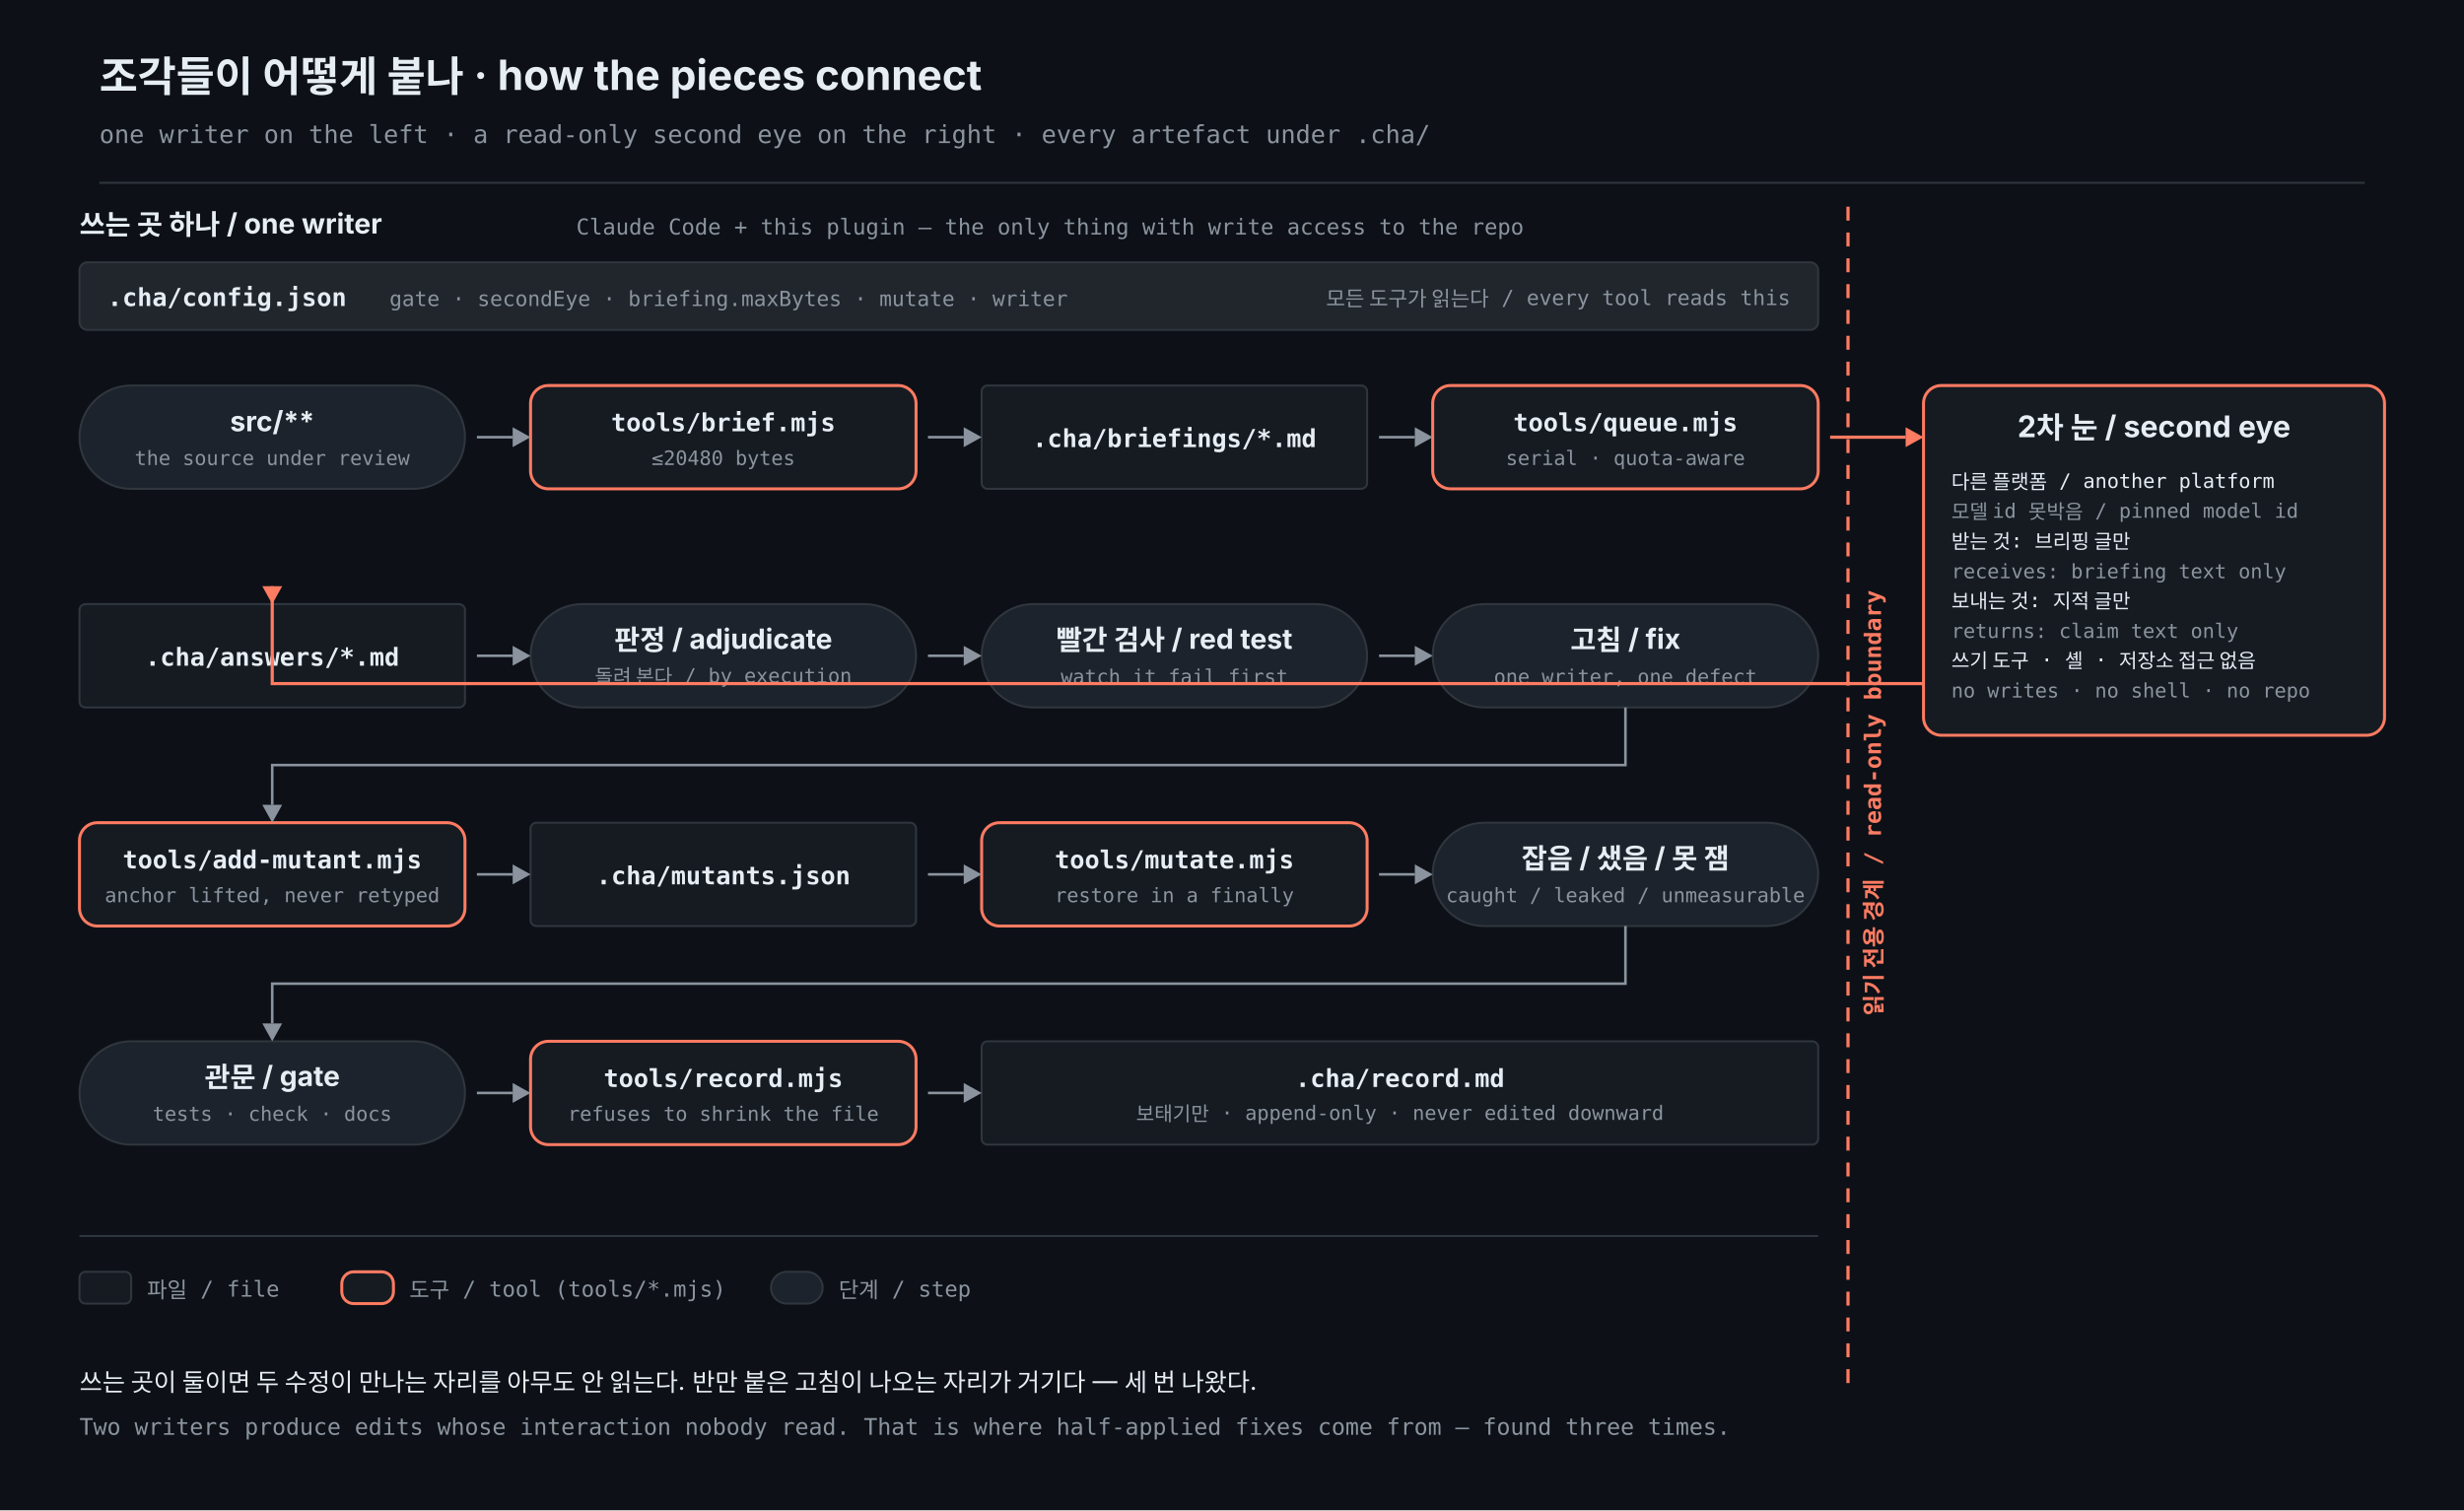
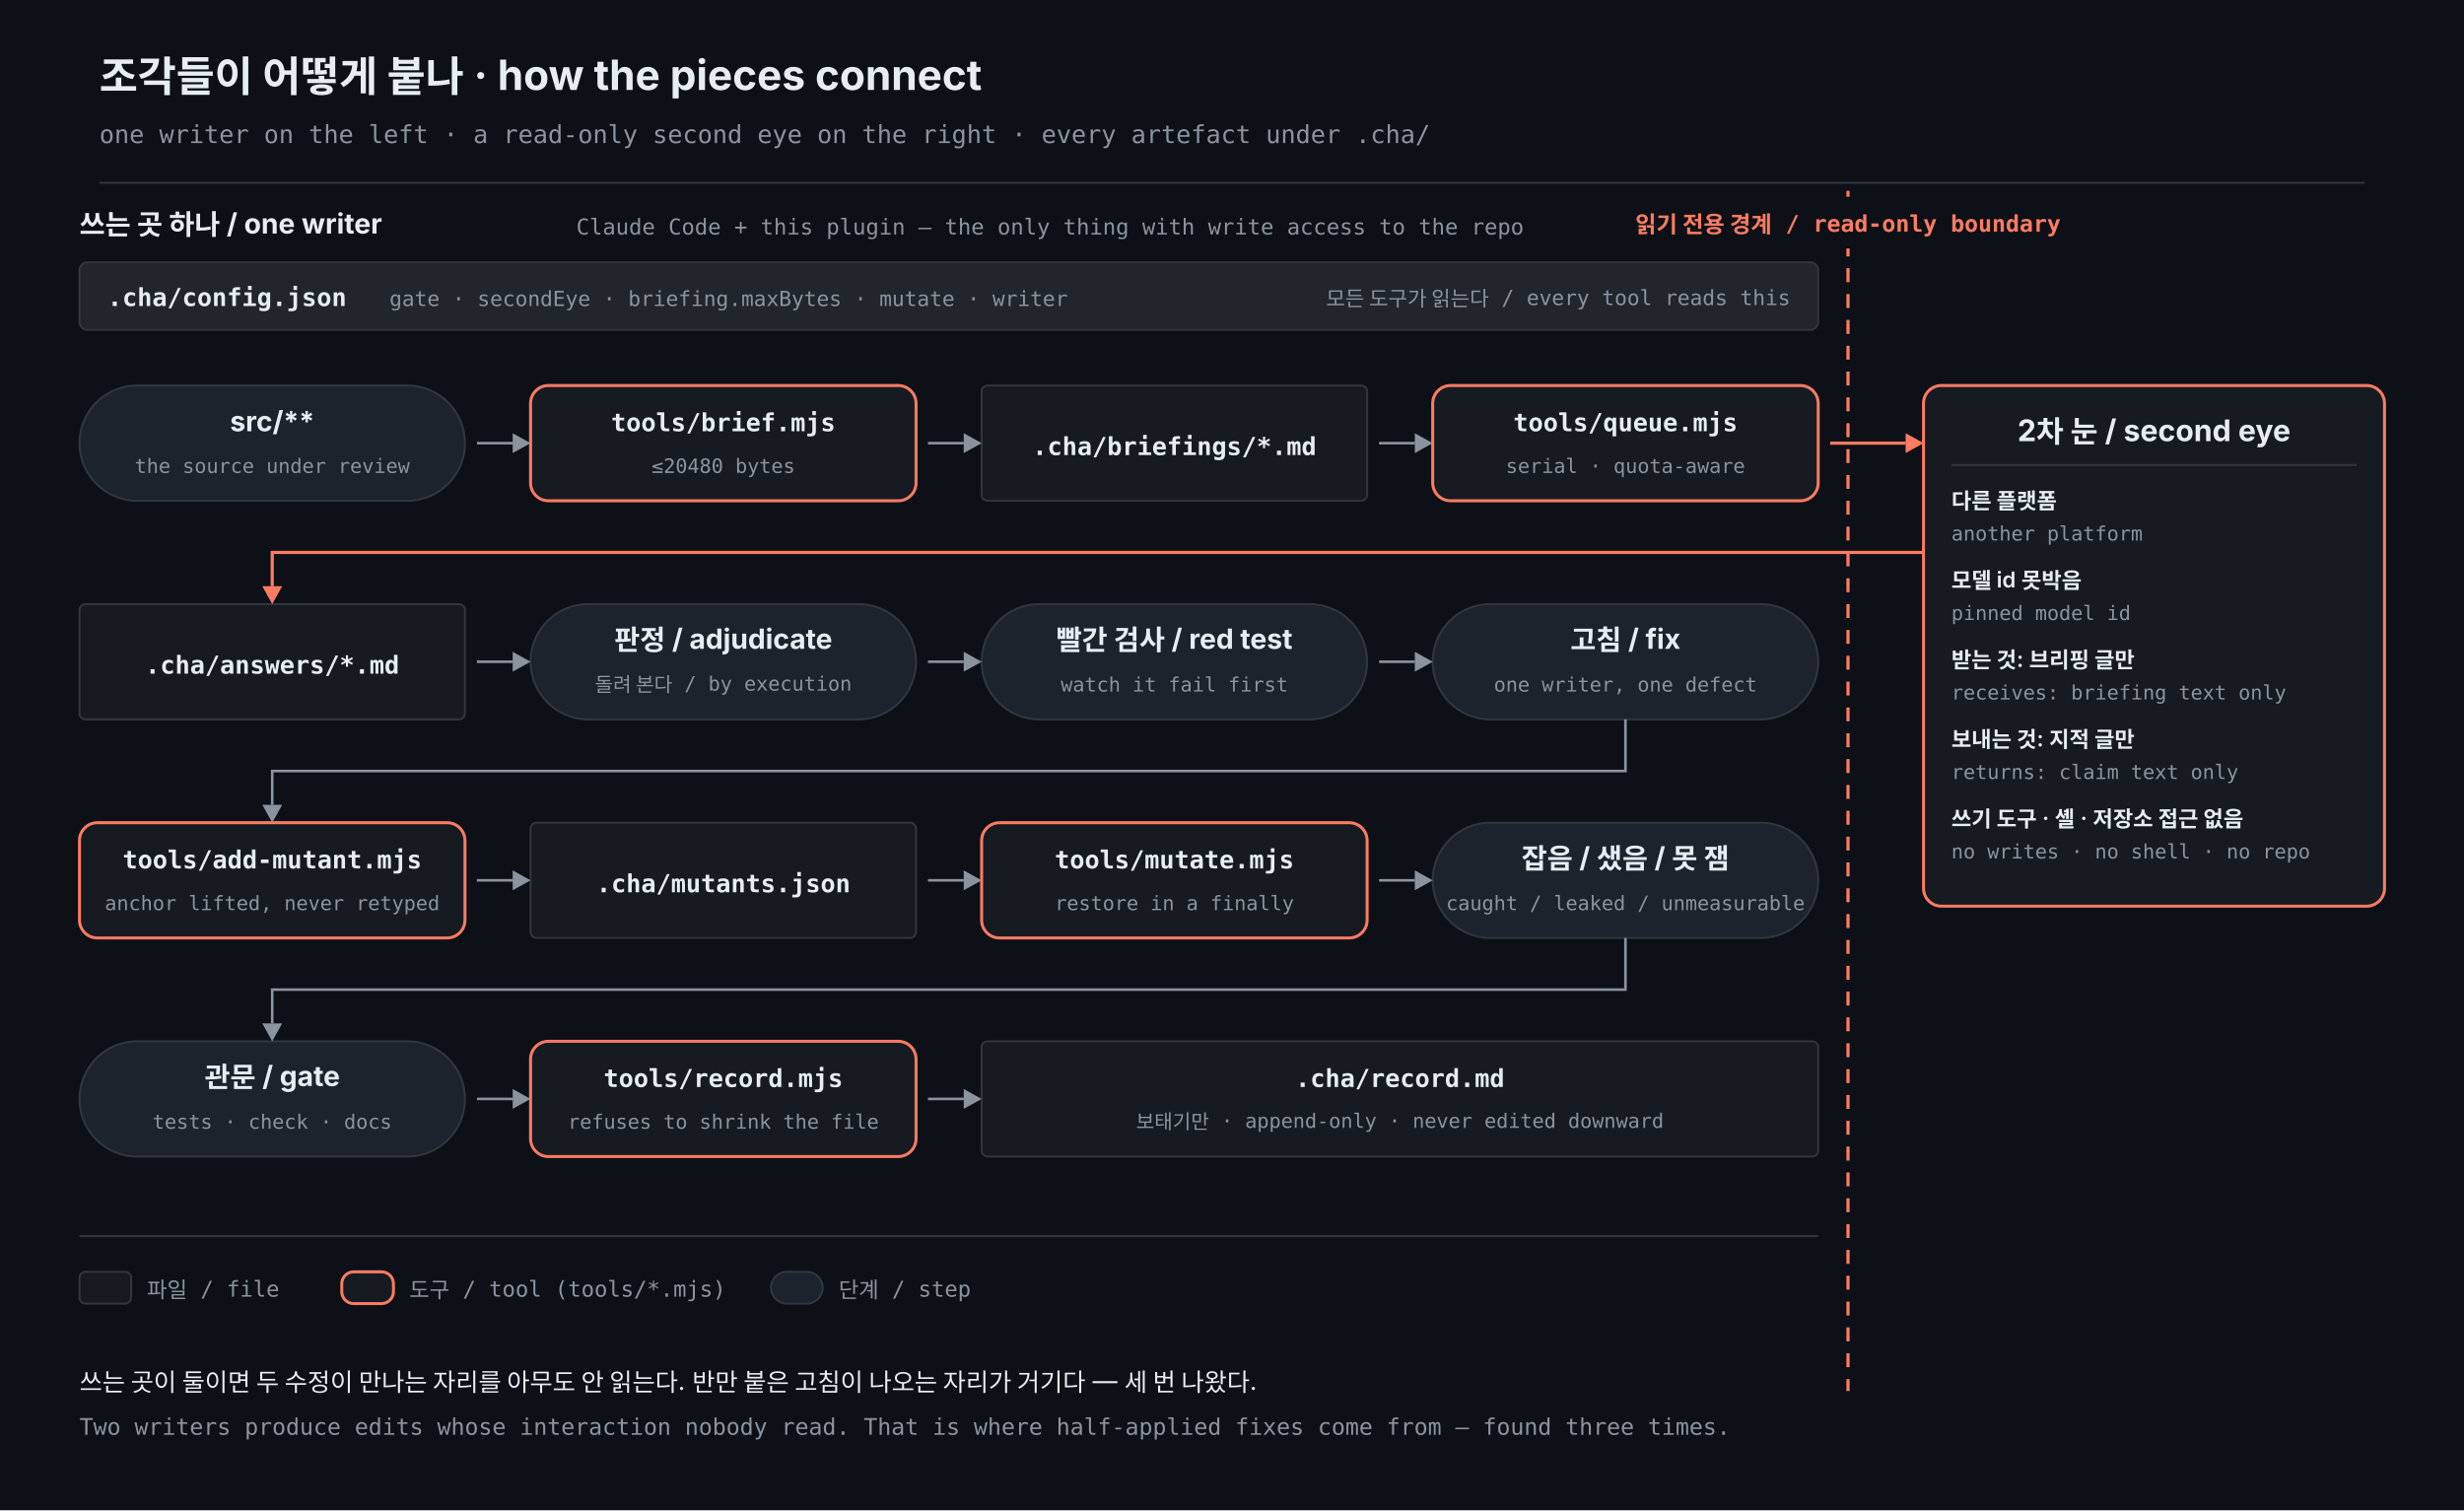
<svg xmlns="http://www.w3.org/2000/svg" viewBox="0 0 1240 760" width="1240" height="760" role="img" aria-labelledby="t d">
  <rect x="0" y="0" width="1240" height="760" fill="#0d1117" />
  <text x="50" y="46" font-family="-apple-system, BlinkMacSystemFont, 'Segoe UI', 'Malgun Gothic', 'Apple SD Gothic Neo', sans-serif" font-size="21" font-weight="700" fill="#e6edf3">조각들이 어떻게 붙나 · how the pieces connect</text>
  <text x="50" y="72" font-family="ui-monospace, SFMono-Regular, Menlo, Consolas, monospace" font-size="12.5" fill="#8b949e">one writer on the left · a read-only second eye on the right · every artefact under .cha/</text>
  <line x1="50" y1="92" x2="1190" y2="92" stroke="#30363d" stroke-width="1" />
  <text x="40" y="118" font-family="-apple-system, BlinkMacSystemFont, 'Segoe UI', 'Malgun Gothic', 'Apple SD Gothic Neo', sans-serif" font-size="14" font-weight="700" fill="#e6edf3">쓰는 곳 하나 / one writer</text>
  <text x="290" y="118" font-family="ui-monospace, SFMono-Regular, Menlo, Consolas, monospace" font-size="11" fill="#8b949e">Claude Code + this plugin — the only thing with write access to the repo</text>
-   <line x1="930" y1="104" x2="930" y2="700" stroke="#ff7b62" stroke-width="1.6" stroke-dasharray="7 6" />
-   <text transform="rotate(-90 947 404)" x="947" y="404" font-family="ui-monospace, SFMono-Regular, Menlo, Consolas, monospace" font-size="11.5" font-weight="700" fill="#ff7b62" text-anchor="middle">읽기 전용 경계 / read-only boundary</text>
+   <line x1="930" y1="96" x2="930" y2="700" stroke="#ff7b62" stroke-width="1.6" stroke-dasharray="7 6" />
+   <rect x="805" y="99" width="250" height="26" rx="4" fill="#0d1117" />
+   <text x="930" y="117" font-family="ui-monospace, SFMono-Regular, Menlo, Consolas, monospace" font-size="11.5" font-weight="700" fill="#ff7b62" text-anchor="middle">읽기 전용 경계 / read-only boundary</text>
  <rect x="40" y="132" width="875" height="34" rx="4" fill="#21262d" stroke="#30363d" stroke-width="1" />
  <text x="54" y="154" font-family="ui-monospace, SFMono-Regular, Menlo, Consolas, monospace" font-size="12.5" font-weight="700" fill="#e6edf3">.cha/config.json</text>
  <text x="196" y="154" font-family="ui-monospace, SFMono-Regular, Menlo, Consolas, monospace" font-size="10.5" fill="#8b949e">gate · secondEye · briefing.maxBytes · mutate · writer</text>
  <text x="901" y="154" font-family="ui-monospace, SFMono-Regular, Menlo, Consolas, monospace" font-size="10.5" fill="#8b949e" text-anchor="end">모든 도구가 읽는다 / every tool reads this</text>
-   <rect x="40" y="194" width="194" height="52" rx="26" fill="#1c232c" stroke="#30363d" stroke-width="1" />
+   <rect x="40" y="194" width="194" height="58" rx="29" fill="#1c232c" stroke="#30363d" stroke-width="1" />
  <text x="137" y="217" font-family="-apple-system, BlinkMacSystemFont, 'Segoe UI', 'Malgun Gothic', 'Apple SD Gothic Neo', sans-serif" font-size="14" font-weight="700" fill="#e6edf3" text-anchor="middle">src/**</text>
-   <text x="137" y="234" font-family="ui-monospace, SFMono-Regular, Menlo, Consolas, monospace" font-size="10" fill="#8b949e" text-anchor="middle">the source under review</text>
-   <rect x="267" y="194" width="194" height="52" rx="9" fill="#161b22" stroke="#ff7b62" stroke-width="1.5" />
+   <text x="137" y="238" font-family="ui-monospace, SFMono-Regular, Menlo, Consolas, monospace" font-size="10" fill="#8b949e" text-anchor="middle">the source under review</text>
+   <rect x="267" y="194" width="194" height="58" rx="9" fill="#161b22" stroke="#ff7b62" stroke-width="1.5" />
  <text x="364" y="217" font-family="ui-monospace, SFMono-Regular, Menlo, Consolas, monospace" font-size="12.5" font-weight="600" fill="#e6edf3" text-anchor="middle">tools/brief.mjs</text>
-   <text x="364" y="234" font-family="ui-monospace, SFMono-Regular, Menlo, Consolas, monospace" font-size="10" fill="#8b949e" text-anchor="middle">≤20480 bytes</text>
-   <rect x="494" y="194" width="194" height="52" rx="3" fill="#161b22" stroke="#30363d" stroke-width="1" />
-   <text x="591" y="225" font-family="ui-monospace, SFMono-Regular, Menlo, Consolas, monospace" font-size="12.5" font-weight="600" fill="#e6edf3" text-anchor="middle">.cha/briefings/*.md</text>
-   <rect x="721" y="194" width="194" height="52" rx="9" fill="#161b22" stroke="#ff7b62" stroke-width="1.5" />
+   <text x="364" y="238" font-family="ui-monospace, SFMono-Regular, Menlo, Consolas, monospace" font-size="10" fill="#8b949e" text-anchor="middle">≤20480 bytes</text>
+   <rect x="494" y="194" width="194" height="58" rx="3" fill="#161b22" stroke="#30363d" stroke-width="1" />
+   <text x="591" y="229" font-family="ui-monospace, SFMono-Regular, Menlo, Consolas, monospace" font-size="12.5" font-weight="600" fill="#e6edf3" text-anchor="middle">.cha/briefings/*.md</text>
+   <rect x="721" y="194" width="194" height="58" rx="9" fill="#161b22" stroke="#ff7b62" stroke-width="1.5" />
  <text x="818" y="217" font-family="ui-monospace, SFMono-Regular, Menlo, Consolas, monospace" font-size="12.5" font-weight="600" fill="#e6edf3" text-anchor="middle">tools/queue.mjs</text>
-   <text x="818" y="234" font-family="ui-monospace, SFMono-Regular, Menlo, Consolas, monospace" font-size="10" fill="#8b949e" text-anchor="middle">serial · quota-aware</text>
-   <rect x="40" y="304" width="194" height="52" rx="3" fill="#161b22" stroke="#30363d" stroke-width="1" />
-   <text x="137" y="335" font-family="ui-monospace, SFMono-Regular, Menlo, Consolas, monospace" font-size="12.5" font-weight="600" fill="#e6edf3" text-anchor="middle">.cha/answers/*.md</text>
-   <rect x="267" y="304" width="194" height="52" rx="26" fill="#1c232c" stroke="#30363d" stroke-width="1" />
+   <text x="818" y="238" font-family="ui-monospace, SFMono-Regular, Menlo, Consolas, monospace" font-size="10" fill="#8b949e" text-anchor="middle">serial · quota-aware</text>
+   <rect x="40" y="304" width="194" height="58" rx="3" fill="#161b22" stroke="#30363d" stroke-width="1" />
+   <text x="137" y="339" font-family="ui-monospace, SFMono-Regular, Menlo, Consolas, monospace" font-size="12.5" font-weight="600" fill="#e6edf3" text-anchor="middle">.cha/answers/*.md</text>
+   <rect x="267" y="304" width="194" height="58" rx="29" fill="#1c232c" stroke="#30363d" stroke-width="1" />
  <text x="364" y="327" font-family="-apple-system, BlinkMacSystemFont, 'Segoe UI', 'Malgun Gothic', 'Apple SD Gothic Neo', sans-serif" font-size="14" font-weight="700" fill="#e6edf3" text-anchor="middle">판정 / adjudicate</text>
-   <text x="364" y="344" font-family="ui-monospace, SFMono-Regular, Menlo, Consolas, monospace" font-size="10" fill="#8b949e" text-anchor="middle">돌려 본다 / by execution</text>
-   <rect x="494" y="304" width="194" height="52" rx="26" fill="#1c232c" stroke="#30363d" stroke-width="1" />
+   <text x="364" y="348" font-family="ui-monospace, SFMono-Regular, Menlo, Consolas, monospace" font-size="10" fill="#8b949e" text-anchor="middle">돌려 본다 / by execution</text>
+   <rect x="494" y="304" width="194" height="58" rx="29" fill="#1c232c" stroke="#30363d" stroke-width="1" />
  <text x="591" y="327" font-family="-apple-system, BlinkMacSystemFont, 'Segoe UI', 'Malgun Gothic', 'Apple SD Gothic Neo', sans-serif" font-size="14" font-weight="700" fill="#e6edf3" text-anchor="middle">빨간 검사 / red test</text>
-   <text x="591" y="344" font-family="ui-monospace, SFMono-Regular, Menlo, Consolas, monospace" font-size="10" fill="#8b949e" text-anchor="middle">watch it fail first</text>
-   <rect x="721" y="304" width="194" height="52" rx="26" fill="#1c232c" stroke="#30363d" stroke-width="1" />
+   <text x="591" y="348" font-family="ui-monospace, SFMono-Regular, Menlo, Consolas, monospace" font-size="10" fill="#8b949e" text-anchor="middle">watch it fail first</text>
+   <rect x="721" y="304" width="194" height="58" rx="29" fill="#1c232c" stroke="#30363d" stroke-width="1" />
  <text x="818" y="327" font-family="-apple-system, BlinkMacSystemFont, 'Segoe UI', 'Malgun Gothic', 'Apple SD Gothic Neo', sans-serif" font-size="14" font-weight="700" fill="#e6edf3" text-anchor="middle">고침 / fix</text>
-   <text x="818" y="344" font-family="ui-monospace, SFMono-Regular, Menlo, Consolas, monospace" font-size="10" fill="#8b949e" text-anchor="middle">one writer, one defect</text>
-   <rect x="40" y="414" width="194" height="52" rx="9" fill="#161b22" stroke="#ff7b62" stroke-width="1.5" />
+   <text x="818" y="348" font-family="ui-monospace, SFMono-Regular, Menlo, Consolas, monospace" font-size="10" fill="#8b949e" text-anchor="middle">one writer, one defect</text>
+   <rect x="40" y="414" width="194" height="58" rx="9" fill="#161b22" stroke="#ff7b62" stroke-width="1.5" />
  <text x="137" y="437" font-family="ui-monospace, SFMono-Regular, Menlo, Consolas, monospace" font-size="12.5" font-weight="600" fill="#e6edf3" text-anchor="middle">tools/add-mutant.mjs</text>
-   <text x="137" y="454" font-family="ui-monospace, SFMono-Regular, Menlo, Consolas, monospace" font-size="10" fill="#8b949e" text-anchor="middle">anchor lifted, never retyped</text>
-   <rect x="267" y="414" width="194" height="52" rx="3" fill="#161b22" stroke="#30363d" stroke-width="1" />
-   <text x="364" y="445" font-family="ui-monospace, SFMono-Regular, Menlo, Consolas, monospace" font-size="12.5" font-weight="600" fill="#e6edf3" text-anchor="middle">.cha/mutants.json</text>
-   <rect x="494" y="414" width="194" height="52" rx="9" fill="#161b22" stroke="#ff7b62" stroke-width="1.5" />
+   <text x="137" y="458" font-family="ui-monospace, SFMono-Regular, Menlo, Consolas, monospace" font-size="10" fill="#8b949e" text-anchor="middle">anchor lifted, never retyped</text>
+   <rect x="267" y="414" width="194" height="58" rx="3" fill="#161b22" stroke="#30363d" stroke-width="1" />
+   <text x="364" y="449" font-family="ui-monospace, SFMono-Regular, Menlo, Consolas, monospace" font-size="12.5" font-weight="600" fill="#e6edf3" text-anchor="middle">.cha/mutants.json</text>
+   <rect x="494" y="414" width="194" height="58" rx="9" fill="#161b22" stroke="#ff7b62" stroke-width="1.5" />
  <text x="591" y="437" font-family="ui-monospace, SFMono-Regular, Menlo, Consolas, monospace" font-size="12.5" font-weight="600" fill="#e6edf3" text-anchor="middle">tools/mutate.mjs</text>
-   <text x="591" y="454" font-family="ui-monospace, SFMono-Regular, Menlo, Consolas, monospace" font-size="10" fill="#8b949e" text-anchor="middle">restore in a finally</text>
-   <rect x="721" y="414" width="194" height="52" rx="26" fill="#1c232c" stroke="#30363d" stroke-width="1" />
+   <text x="591" y="458" font-family="ui-monospace, SFMono-Regular, Menlo, Consolas, monospace" font-size="10" fill="#8b949e" text-anchor="middle">restore in a finally</text>
+   <rect x="721" y="414" width="194" height="58" rx="29" fill="#1c232c" stroke="#30363d" stroke-width="1" />
  <text x="818" y="437" font-family="-apple-system, BlinkMacSystemFont, 'Segoe UI', 'Malgun Gothic', 'Apple SD Gothic Neo', sans-serif" font-size="14" font-weight="700" fill="#e6edf3" text-anchor="middle">잡음 / 샜음 / 못 잼</text>
-   <text x="818" y="454" font-family="ui-monospace, SFMono-Regular, Menlo, Consolas, monospace" font-size="10" fill="#8b949e" text-anchor="middle">caught / leaked / unmeasurable</text>
-   <rect x="40" y="524" width="194" height="52" rx="26" fill="#1c232c" stroke="#30363d" stroke-width="1" />
+   <text x="818" y="458" font-family="ui-monospace, SFMono-Regular, Menlo, Consolas, monospace" font-size="10" fill="#8b949e" text-anchor="middle">caught / leaked / unmeasurable</text>
+   <rect x="40" y="524" width="194" height="58" rx="29" fill="#1c232c" stroke="#30363d" stroke-width="1" />
  <text x="137" y="547" font-family="-apple-system, BlinkMacSystemFont, 'Segoe UI', 'Malgun Gothic', 'Apple SD Gothic Neo', sans-serif" font-size="14" font-weight="700" fill="#e6edf3" text-anchor="middle">관문 / gate</text>
-   <text x="137" y="564" font-family="ui-monospace, SFMono-Regular, Menlo, Consolas, monospace" font-size="10" fill="#8b949e" text-anchor="middle">tests · check · docs</text>
-   <rect x="267" y="524" width="194" height="52" rx="9" fill="#161b22" stroke="#ff7b62" stroke-width="1.5" />
+   <text x="137" y="568" font-family="ui-monospace, SFMono-Regular, Menlo, Consolas, monospace" font-size="10" fill="#8b949e" text-anchor="middle">tests · check · docs</text>
+   <rect x="267" y="524" width="194" height="58" rx="9" fill="#161b22" stroke="#ff7b62" stroke-width="1.5" />
  <text x="364" y="547" font-family="ui-monospace, SFMono-Regular, Menlo, Consolas, monospace" font-size="12.5" font-weight="600" fill="#e6edf3" text-anchor="middle">tools/record.mjs</text>
-   <text x="364" y="564" font-family="ui-monospace, SFMono-Regular, Menlo, Consolas, monospace" font-size="10" fill="#8b949e" text-anchor="middle">refuses to shrink the file</text>
-   <rect x="494" y="524" width="421" height="52" rx="3" fill="#161b22" stroke="#30363d" stroke-width="1" />
+   <text x="364" y="568" font-family="ui-monospace, SFMono-Regular, Menlo, Consolas, monospace" font-size="10" fill="#8b949e" text-anchor="middle">refuses to shrink the file</text>
+   <rect x="494" y="524" width="421" height="58" rx="3" fill="#161b22" stroke="#30363d" stroke-width="1" />
  <text x="704.5" y="547" font-family="ui-monospace, SFMono-Regular, Menlo, Consolas, monospace" font-size="12.5" font-weight="600" fill="#e6edf3" text-anchor="middle">.cha/record.md</text>
-   <text x="704.5" y="564" font-family="ui-monospace, SFMono-Regular, Menlo, Consolas, monospace" font-size="10" fill="#8b949e" text-anchor="middle">보태기만 · append-only · never edited downward</text>
-   <rect x="968" y="194" width="232" height="176" rx="9" fill="#161b22" stroke="#ff7b62" stroke-width="1.5" />
-   <text x="1084" y="220" font-family="-apple-system, BlinkMacSystemFont, 'Segoe UI', 'Malgun Gothic', 'Apple SD Gothic Neo', sans-serif" font-size="15" font-weight="700" fill="#e6edf3" text-anchor="middle">2차 눈 / second eye</text>
-   <text x="982" y="246" font-family="ui-monospace, SFMono-Regular, Menlo, Consolas, monospace" font-size="10" fill="#e6edf3">다른 플랫폼 / another platform</text>
-   <text x="982" y="261" font-family="ui-monospace, SFMono-Regular, Menlo, Consolas, monospace" font-size="10" fill="#8b949e">모델 id 못박음 / pinned model id</text>
-   <text x="982" y="276" font-family="ui-monospace, SFMono-Regular, Menlo, Consolas, monospace" font-size="10" fill="#e6edf3">받는 것: 브리핑 글만</text>
-   <text x="982" y="291" font-family="ui-monospace, SFMono-Regular, Menlo, Consolas, monospace" font-size="10" fill="#8b949e">receives: briefing text only</text>
-   <text x="982" y="306" font-family="ui-monospace, SFMono-Regular, Menlo, Consolas, monospace" font-size="10" fill="#e6edf3">보내는 것: 지적 글만</text>
-   <text x="982" y="321" font-family="ui-monospace, SFMono-Regular, Menlo, Consolas, monospace" font-size="10" fill="#8b949e">returns: claim text only</text>
-   <text x="982" y="336" font-family="ui-monospace, SFMono-Regular, Menlo, Consolas, monospace" font-size="10" fill="#e6edf3">쓰기 도구 · 셸 · 저장소 접근 없음</text>
-   <text x="982" y="351" font-family="ui-monospace, SFMono-Regular, Menlo, Consolas, monospace" font-size="10" fill="#8b949e">no writes · no shell · no repo</text>
-   <line x1="240" y1="220" x2="258" y2="220" stroke="#8b949e" stroke-width="1.3" />
-   <path d="M267 220 L258 215 L258 225 Z" fill="#8b949e" />
-   <line x1="467" y1="220" x2="485" y2="220" stroke="#8b949e" stroke-width="1.3" />
-   <path d="M494 220 L485 215 L485 225 Z" fill="#8b949e" />
-   <line x1="694" y1="220" x2="712" y2="220" stroke="#8b949e" stroke-width="1.3" />
-   <path d="M721 220 L712 215 L712 225 Z" fill="#8b949e" />
-   <line x1="240" y1="330" x2="258" y2="330" stroke="#8b949e" stroke-width="1.3" />
-   <path d="M267 330 L258 325 L258 335 Z" fill="#8b949e" />
-   <line x1="467" y1="330" x2="485" y2="330" stroke="#8b949e" stroke-width="1.3" />
-   <path d="M494 330 L485 325 L485 335 Z" fill="#8b949e" />
-   <line x1="694" y1="330" x2="712" y2="330" stroke="#8b949e" stroke-width="1.3" />
-   <path d="M721 330 L712 325 L712 335 Z" fill="#8b949e" />
-   <line x1="240" y1="440" x2="258" y2="440" stroke="#8b949e" stroke-width="1.3" />
-   <path d="M267 440 L258 435 L258 445 Z" fill="#8b949e" />
-   <line x1="467" y1="440" x2="485" y2="440" stroke="#8b949e" stroke-width="1.3" />
-   <path d="M494 440 L485 435 L485 445 Z" fill="#8b949e" />
-   <line x1="694" y1="440" x2="712" y2="440" stroke="#8b949e" stroke-width="1.3" />
-   <path d="M721 440 L712 435 L712 445 Z" fill="#8b949e" />
-   <line x1="240" y1="550" x2="258" y2="550" stroke="#8b949e" stroke-width="1.3" />
-   <path d="M267 550 L258 545 L258 555 Z" fill="#8b949e" />
-   <line x1="467" y1="550" x2="485" y2="550" stroke="#8b949e" stroke-width="1.3" />
-   <path d="M494 550 L485 545 L485 555 Z" fill="#8b949e" />
-   <line x1="921" y1="220" x2="959" y2="220" stroke="#ff7b62" stroke-width="1.6" />
-   <path d="M968 220 L959 215 L959 225 Z" fill="#ff7b62" />
-   <path d="M968 344 H137 V295" fill="none" stroke="#ff7b62" stroke-width="1.6" />
+   <text x="704.5" y="568" font-family="ui-monospace, SFMono-Regular, Menlo, Consolas, monospace" font-size="10" fill="#8b949e" text-anchor="middle">보태기만 · append-only · never edited downward</text>
+   <rect x="968" y="194" width="232" height="262" rx="9" fill="#161b22" stroke="#ff7b62" stroke-width="1.5" />
+   <text x="1084" y="222" font-family="-apple-system, BlinkMacSystemFont, 'Segoe UI', 'Malgun Gothic', 'Apple SD Gothic Neo', sans-serif" font-size="15" font-weight="700" fill="#e6edf3" text-anchor="middle">2차 눈 / second eye</text>
+   <line x1="982" y1="234" x2="1186" y2="234" stroke="#30363d" />
+   <text x="982" y="256" font-family="-apple-system, BlinkMacSystemFont, 'Segoe UI', 'Malgun Gothic', 'Apple SD Gothic Neo', sans-serif" font-size="11" font-weight="600" fill="#e6edf3">다른 플랫폼</text>
+   <text x="982" y="272" font-family="ui-monospace, SFMono-Regular, Menlo, Consolas, monospace" font-size="10" fill="#8b949e">another platform</text>
+   <text x="982" y="296" font-family="-apple-system, BlinkMacSystemFont, 'Segoe UI', 'Malgun Gothic', 'Apple SD Gothic Neo', sans-serif" font-size="11" font-weight="600" fill="#e6edf3">모델 id 못박음</text>
+   <text x="982" y="312" font-family="ui-monospace, SFMono-Regular, Menlo, Consolas, monospace" font-size="10" fill="#8b949e">pinned model id</text>
+   <text x="982" y="336" font-family="-apple-system, BlinkMacSystemFont, 'Segoe UI', 'Malgun Gothic', 'Apple SD Gothic Neo', sans-serif" font-size="11" font-weight="600" fill="#e6edf3">받는 것: 브리핑 글만</text>
+   <text x="982" y="352" font-family="ui-monospace, SFMono-Regular, Menlo, Consolas, monospace" font-size="10" fill="#8b949e">receives: briefing text only</text>
+   <text x="982" y="376" font-family="-apple-system, BlinkMacSystemFont, 'Segoe UI', 'Malgun Gothic', 'Apple SD Gothic Neo', sans-serif" font-size="11" font-weight="600" fill="#e6edf3">보내는 것: 지적 글만</text>
+   <text x="982" y="392" font-family="ui-monospace, SFMono-Regular, Menlo, Consolas, monospace" font-size="10" fill="#8b949e">returns: claim text only</text>
+   <text x="982" y="416" font-family="-apple-system, BlinkMacSystemFont, 'Segoe UI', 'Malgun Gothic', 'Apple SD Gothic Neo', sans-serif" font-size="11" font-weight="600" fill="#e6edf3">쓰기 도구 · 셸 · 저장소 접근 없음</text>
+   <text x="982" y="432" font-family="ui-monospace, SFMono-Regular, Menlo, Consolas, monospace" font-size="10" fill="#8b949e">no writes · no shell · no repo</text>
+   <line x1="240" y1="223" x2="258" y2="223" stroke="#8b949e" stroke-width="1.3" />
+   <path d="M267 223 L258 218 L258 228 Z" fill="#8b949e" />
+   <line x1="467" y1="223" x2="485" y2="223" stroke="#8b949e" stroke-width="1.3" />
+   <path d="M494 223 L485 218 L485 228 Z" fill="#8b949e" />
+   <line x1="694" y1="223" x2="712" y2="223" stroke="#8b949e" stroke-width="1.3" />
+   <path d="M721 223 L712 218 L712 228 Z" fill="#8b949e" />
+   <line x1="240" y1="333" x2="258" y2="333" stroke="#8b949e" stroke-width="1.3" />
+   <path d="M267 333 L258 328 L258 338 Z" fill="#8b949e" />
+   <line x1="467" y1="333" x2="485" y2="333" stroke="#8b949e" stroke-width="1.3" />
+   <path d="M494 333 L485 328 L485 338 Z" fill="#8b949e" />
+   <line x1="694" y1="333" x2="712" y2="333" stroke="#8b949e" stroke-width="1.3" />
+   <path d="M721 333 L712 328 L712 338 Z" fill="#8b949e" />
+   <line x1="240" y1="443" x2="258" y2="443" stroke="#8b949e" stroke-width="1.3" />
+   <path d="M267 443 L258 438 L258 448 Z" fill="#8b949e" />
+   <line x1="467" y1="443" x2="485" y2="443" stroke="#8b949e" stroke-width="1.3" />
+   <path d="M494 443 L485 438 L485 448 Z" fill="#8b949e" />
+   <line x1="694" y1="443" x2="712" y2="443" stroke="#8b949e" stroke-width="1.3" />
+   <path d="M721 443 L712 438 L712 448 Z" fill="#8b949e" />
+   <line x1="240" y1="553" x2="258" y2="553" stroke="#8b949e" stroke-width="1.3" />
+   <path d="M267 553 L258 548 L258 558 Z" fill="#8b949e" />
+   <line x1="467" y1="553" x2="485" y2="553" stroke="#8b949e" stroke-width="1.3" />
+   <path d="M494 553 L485 548 L485 558 Z" fill="#8b949e" />
+   <line x1="921" y1="223" x2="959" y2="223" stroke="#ff7b62" stroke-width="1.6" />
+   <path d="M968 223 L959 218 L959 228 Z" fill="#ff7b62" />
+   <path d="M968 278 H137 V295" fill="none" stroke="#ff7b62" stroke-width="1.6" />
  <path d="M137 304 L132 295 L142 295 Z" fill="#ff7b62" />
-   <path d="M818 356 V385 H137 V405" fill="none" stroke="#8b949e" stroke-width="1.3" />
+   <path d="M818 362 V388 H137 V405" fill="none" stroke="#8b949e" stroke-width="1.3" />
  <path d="M137 414 L132 405 L142 405 Z" fill="#8b949e" />
-   <path d="M818 466 V495 H137 V515" fill="none" stroke="#8b949e" stroke-width="1.3" />
+   <path d="M818 472 V498 H137 V515" fill="none" stroke="#8b949e" stroke-width="1.3" />
  <path d="M137 524 L132 515 L142 515 Z" fill="#8b949e" />
  <line x1="40" y1="622" x2="915" y2="622" stroke="#30363d" stroke-width="1" />
  <rect x="40" y="640" width="26" height="16" rx="3" fill="#161b22" stroke="#30363d" />
  <text x="74" y="653" font-family="ui-monospace, SFMono-Regular, Menlo, Consolas, monospace" font-size="11" fill="#8b949e">파일 / file</text>
  <rect x="172" y="640" width="26" height="16" rx="6" fill="#161b22" stroke="#ff7b62" stroke-width="1.5" />
  <text x="206" y="653" font-family="ui-monospace, SFMono-Regular, Menlo, Consolas, monospace" font-size="11" fill="#8b949e">도구 / tool (tools/*.mjs)</text>
  <rect x="388" y="640" width="26" height="16" rx="8" fill="#1c232c" stroke="#30363d" />
  <text x="422" y="653" font-family="ui-monospace, SFMono-Regular, Menlo, Consolas, monospace" font-size="11" fill="#8b949e">단계 / step</text>
  <text x="40" y="700" font-family="-apple-system, BlinkMacSystemFont, 'Segoe UI', 'Malgun Gothic', 'Apple SD Gothic Neo', sans-serif" font-size="12.5" fill="#e6edf3">쓰는 곳이 둘이면 두 수정이 만나는 자리를 아무도 안 읽는다. 반만 붙은 고침이 나오는 자리가 거기다 — 세 번 나왔다.</text>
  <text x="40" y="722" font-family="ui-monospace, SFMono-Regular, Menlo, Consolas, monospace" font-size="11.5" fill="#8b949e">Two writers produce edits whose interaction nobody read. That is where half-applied fixes come from — found three times.</text>
</svg>
